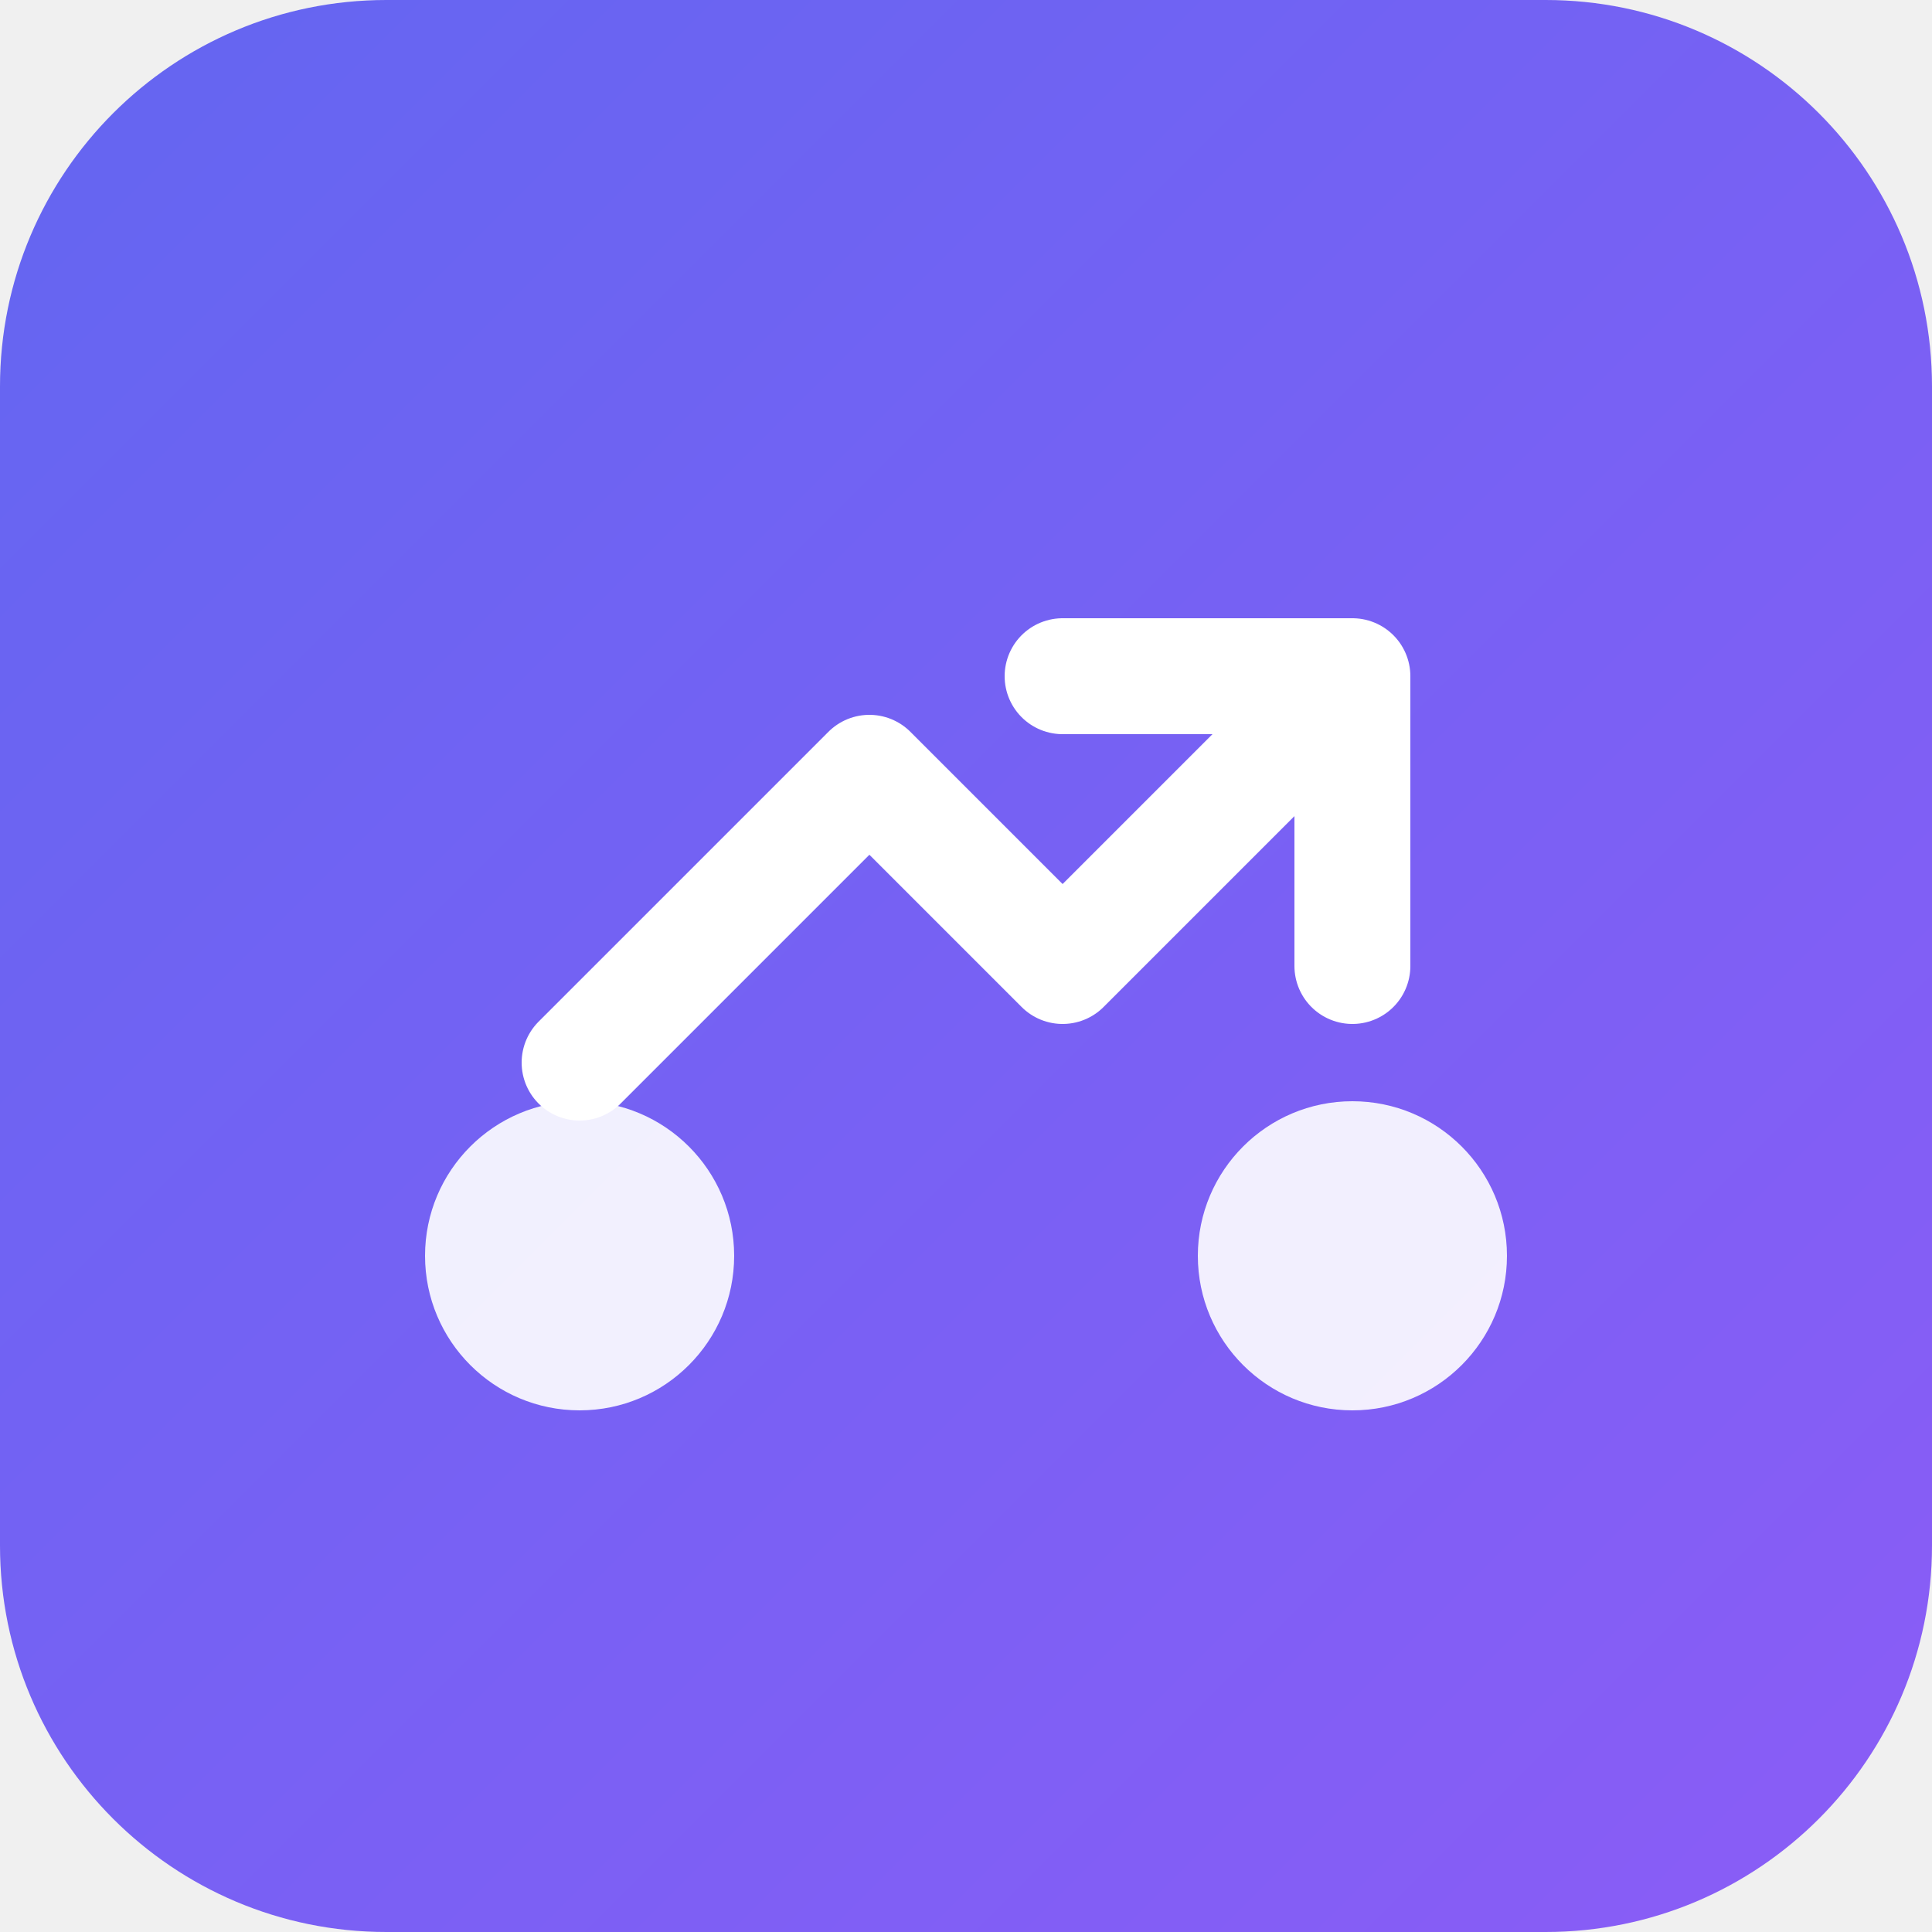
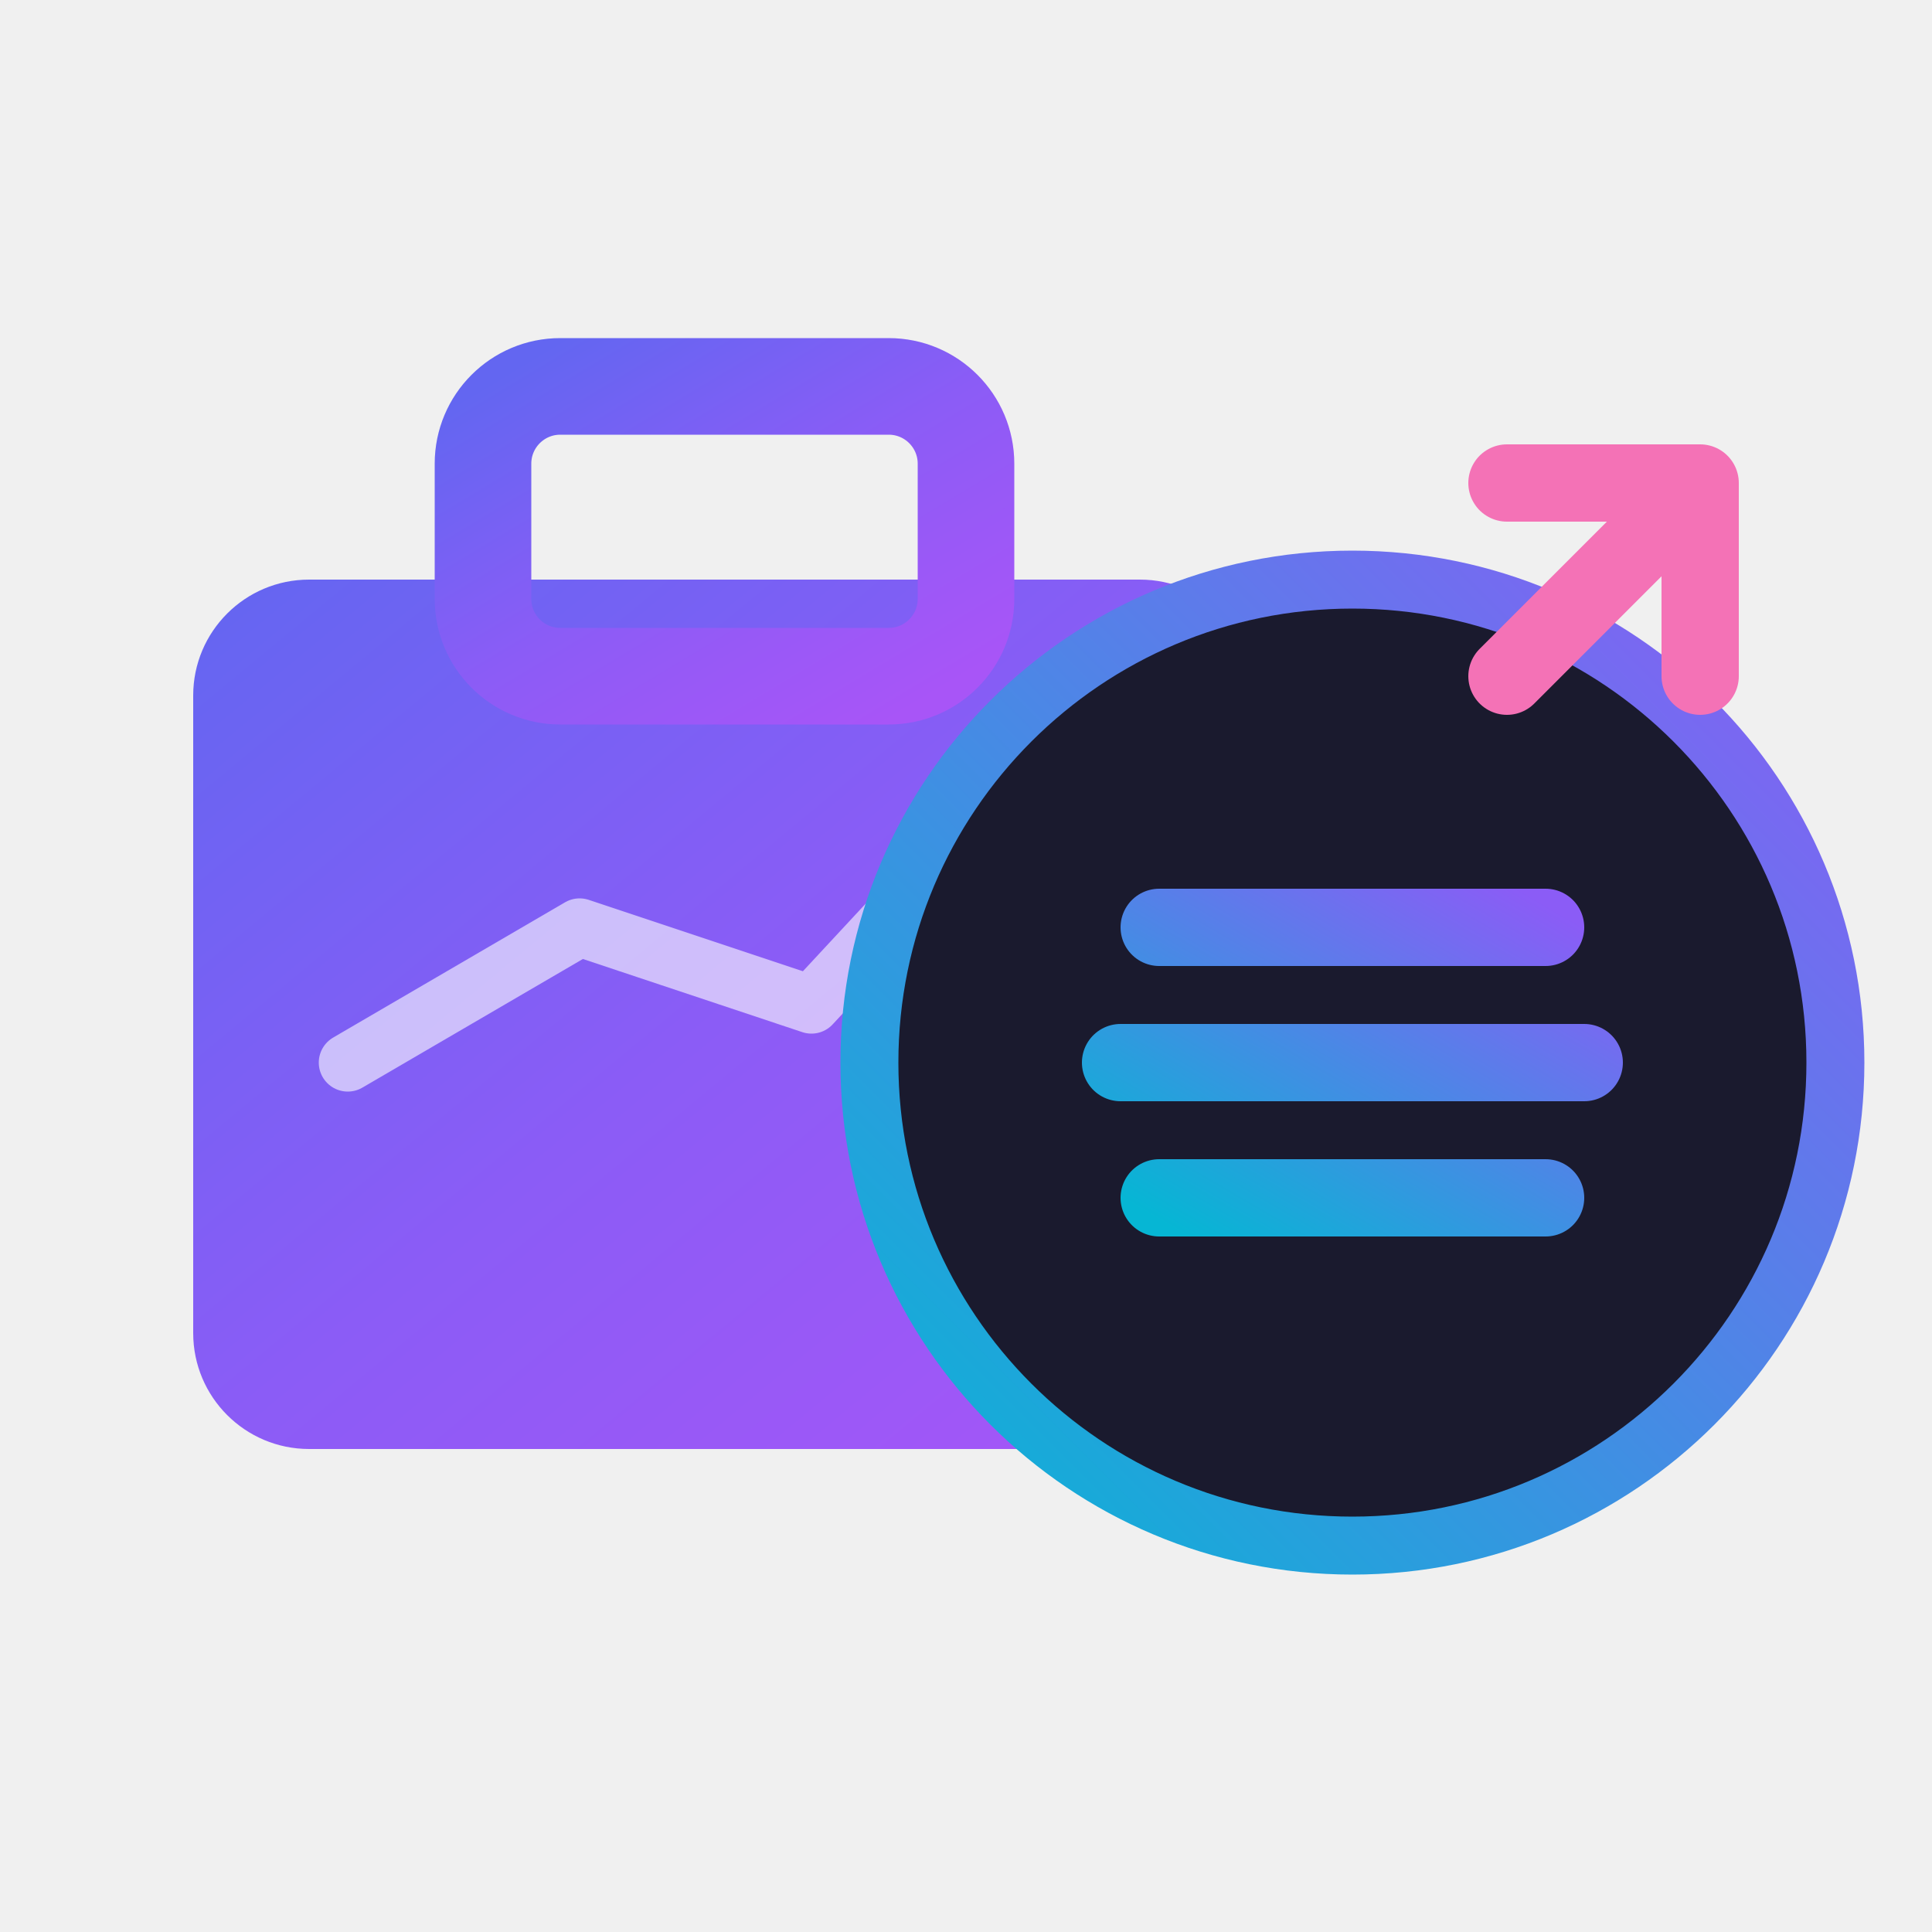
<svg xmlns="http://www.w3.org/2000/svg" viewBox="0 0 100 100">
  <defs>
    <linearGradient id="grad" x1="0%" y1="0%" x2="100%" y2="100%">
      <stop offset="0%" style="stop-color:#6366f1;stop-opacity:1" />
+       <stop offset="50%" style="stop-color:#8b5cf6;stop-opacity:1" />
+       <stop offset="100%" style="stop-color:#a855f7;stop-opacity:1" />
+     </linearGradient>
+     <linearGradient id="grad2" x1="0%" y1="100%" x2="100%" y2="0%">
+       <stop offset="0%" style="stop-color:#06b6d4;stop-opacity:1" />
      <stop offset="100%" style="stop-color:#8b5cf6;stop-opacity:1" />
    </linearGradient>
  </defs>
-   <rect width="100" height="100" rx="20" fill="url(#grad)" />
-   <path d="M30 55 L45 40 L55 50 L70 35 M70 35 L70 50 M70 35 L55 35" stroke="white" stroke-width="6" fill="none" stroke-linecap="round" stroke-linejoin="round" />
-   <circle cx="30" cy="65" r="8" fill="white" opacity="0.9" />
-   <circle cx="70" cy="65" r="8" fill="white" opacity="0.9" />
+   <rect x="10" y="30" width="55" height="45" rx="6" fill="url(#grad)" />
+   <rect x="25" y="20" width="25" height="15" rx="4" fill="none" stroke="url(#grad)" stroke-width="5" />
+   <path d="M18 55 L30 48 L42 52 L55 38" stroke="rgba(255,255,255,0.6)" stroke-width="3" fill="none" stroke-linecap="round" stroke-linejoin="round" />
+   <circle cx="70" cy="55" r="25" fill="#1a1a2e" stroke="url(#grad2)" stroke-width="3" />
+   <path d="M60 48 L80 48 M58 55 L82 55 M60 62 L80 62" stroke="url(#grad2)" stroke-width="4" stroke-linecap="round" />
+   <path d="M78 35 L88 25 M88 25 L88 35 M88 25 L78 25" stroke="#f472b6" stroke-width="4" fill="none" stroke-linecap="round" stroke-linejoin="round" />
</svg>
